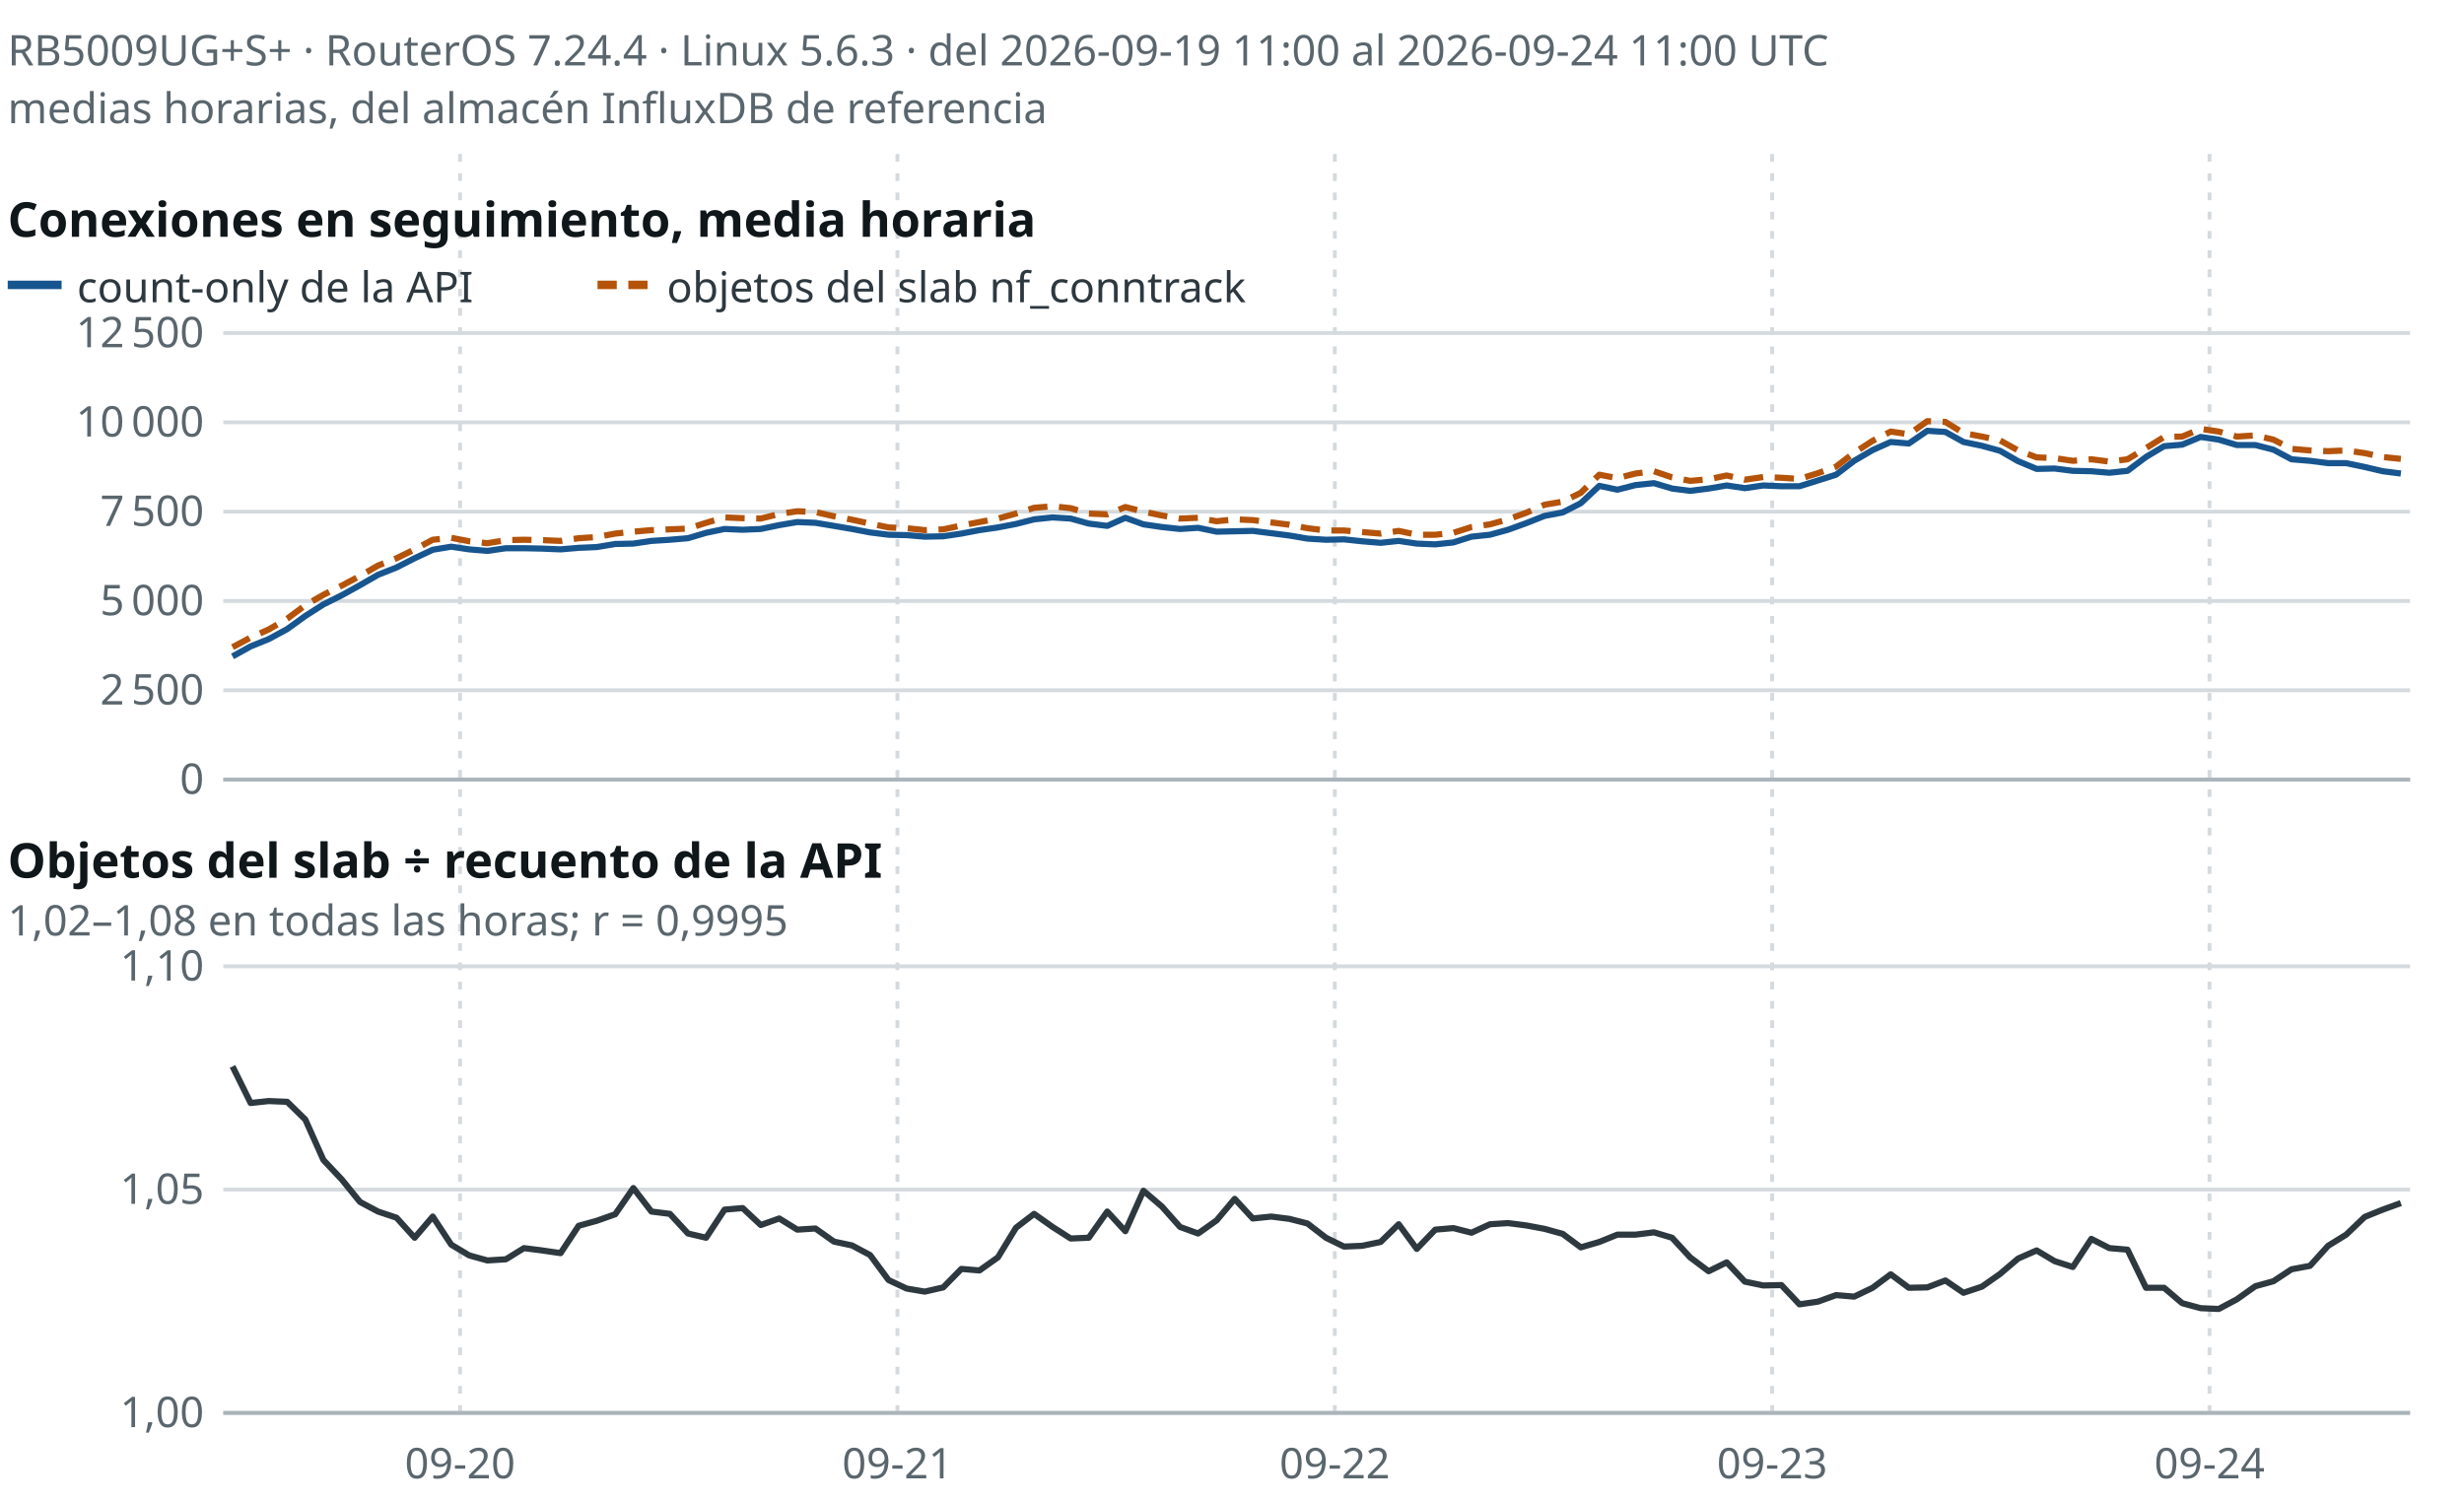
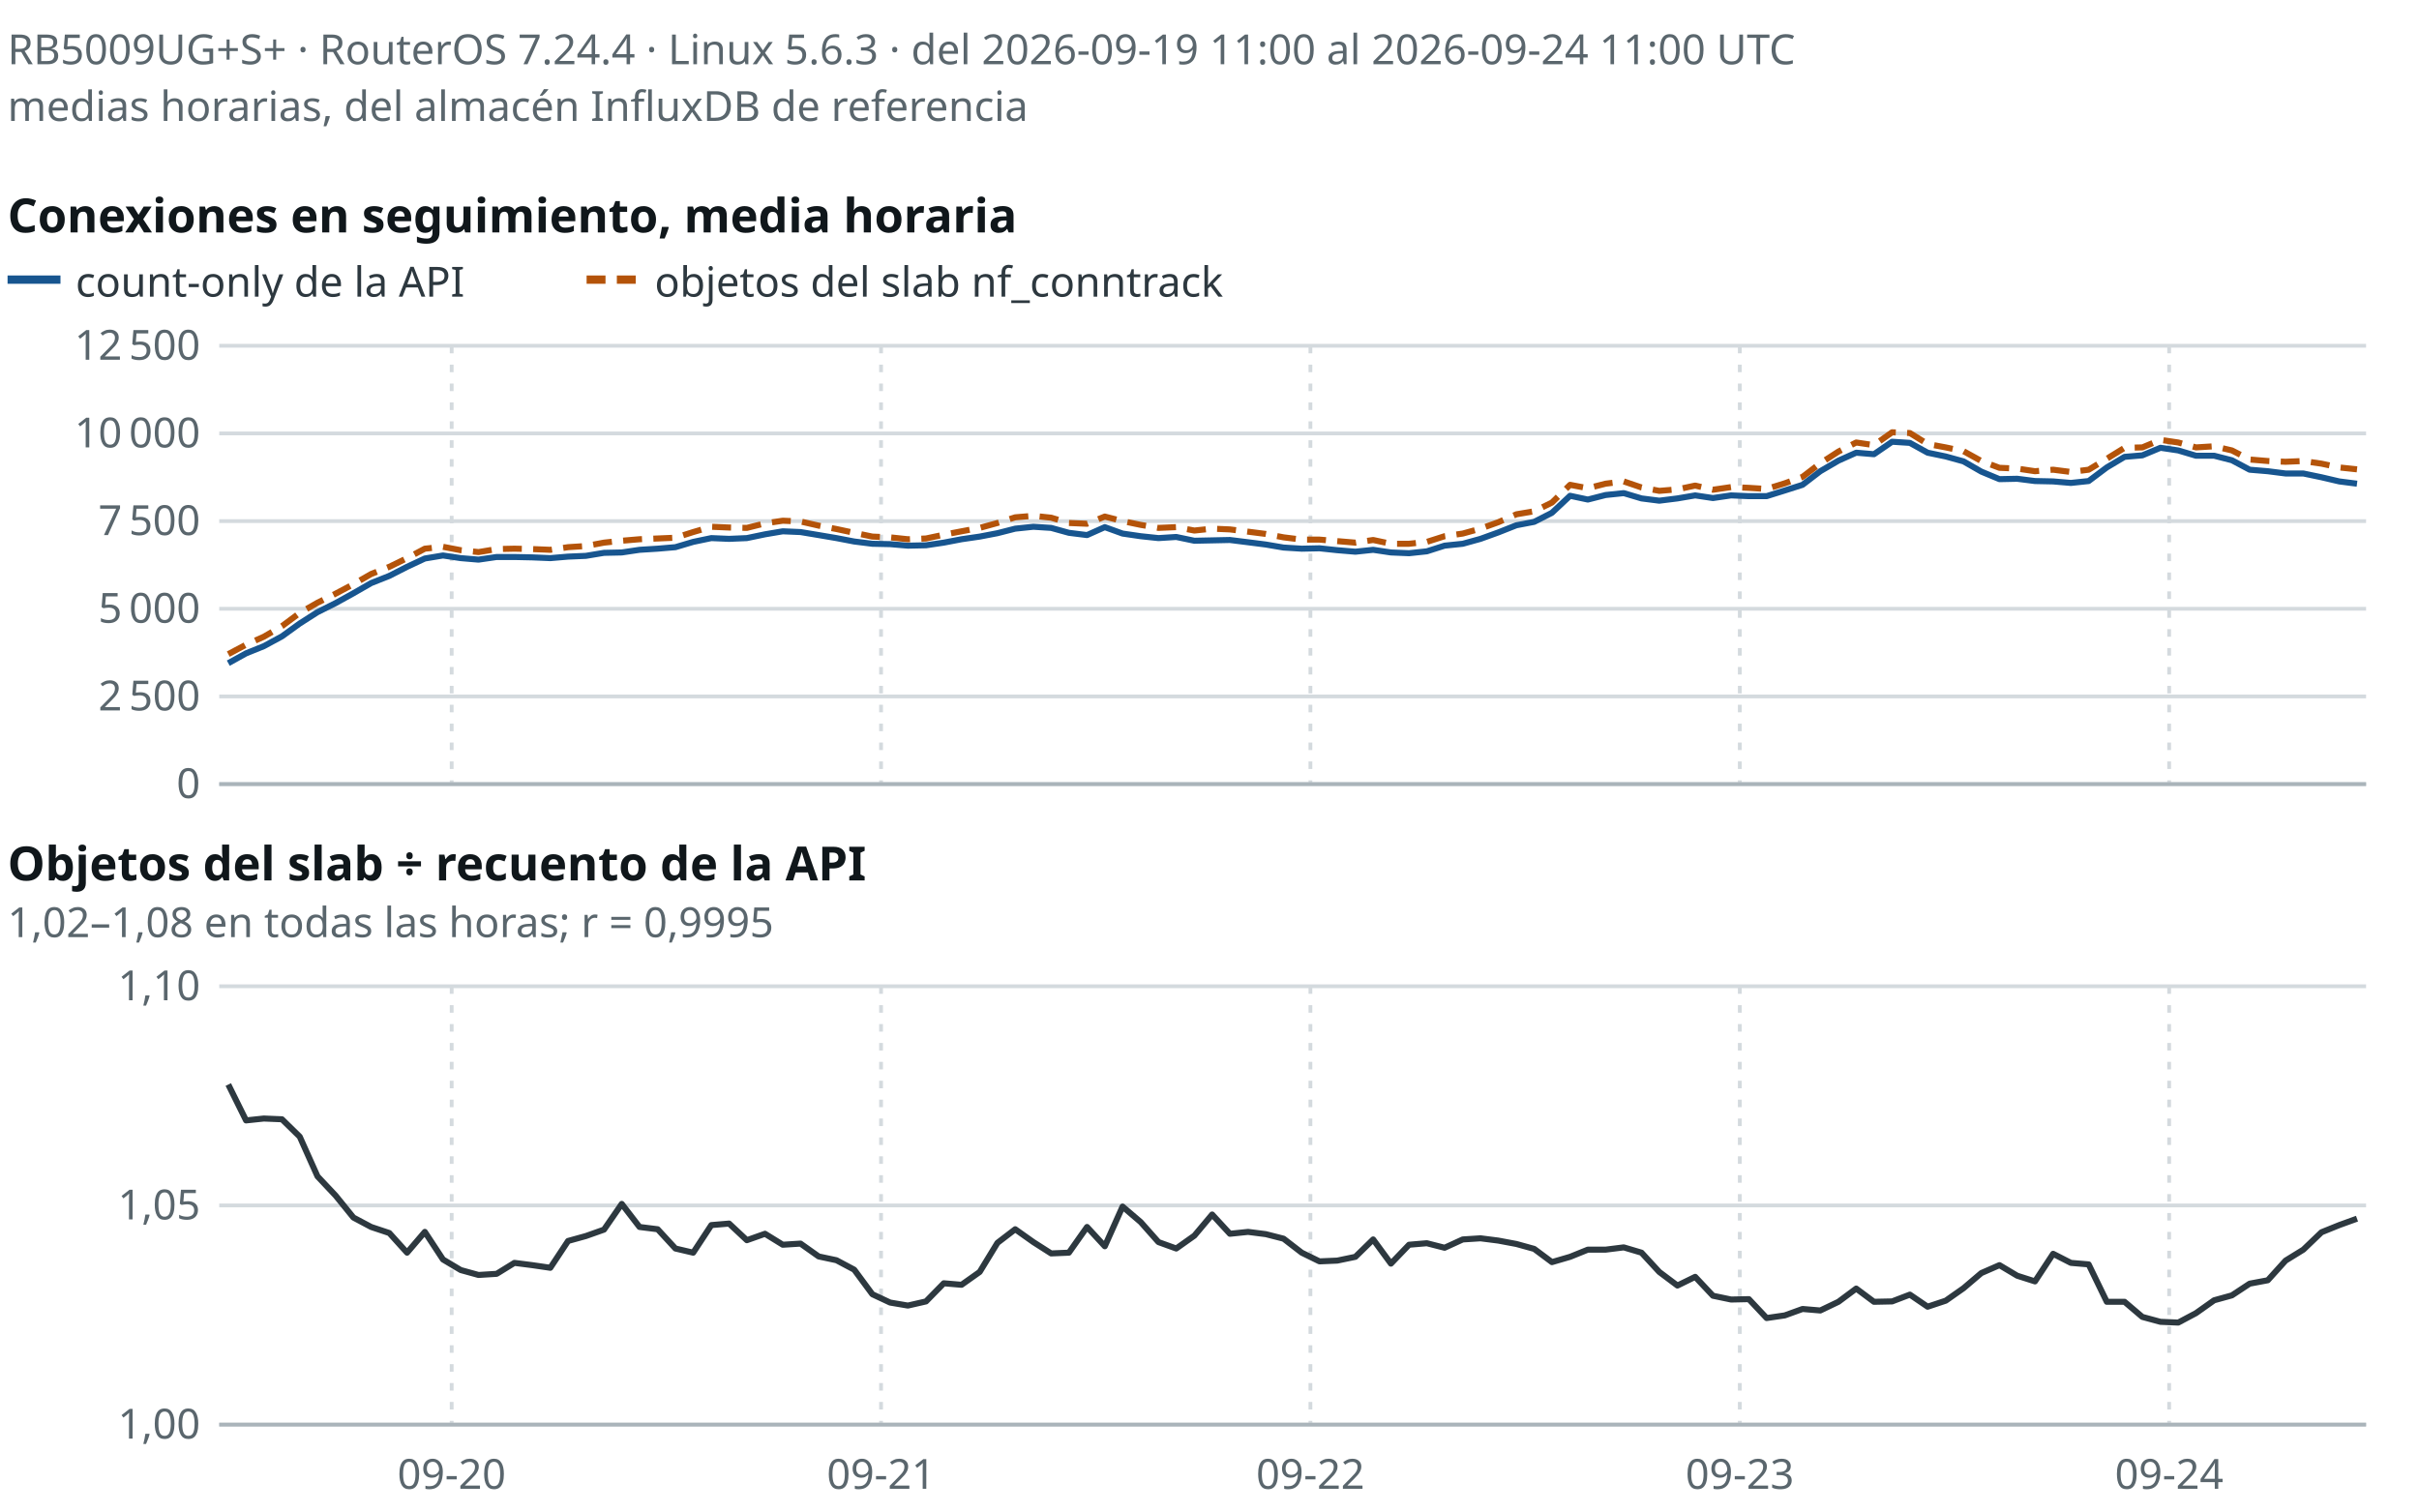
- <svg xmlns="http://www.w3.org/2000/svg" viewBox="0 0 640 390" width="100%" role="img" aria-labelledby="conntrack-2026-09-19-es-wide-t conntrack-2026-09-19-es-wide-d">
-   <line x1="58" y1="202.5" x2="626" y2="202.5" stroke="var(--ms-border, #d4dade)" stroke-width="1" />
-   <line x1="58" y1="179.3" x2="626" y2="179.3" stroke="var(--ms-border, #d4dade)" stroke-width="1" />
-   <line x1="58" y1="156.1" x2="626" y2="156.1" stroke="var(--ms-border, #d4dade)" stroke-width="1" />
-   <line x1="58" y1="132.9" x2="626" y2="132.9" stroke="var(--ms-border, #d4dade)" stroke-width="1" />
-   <line x1="58" y1="109.7" x2="626" y2="109.7" stroke="var(--ms-border, #d4dade)" stroke-width="1" />
-   <line x1="58" y1="86.5" x2="626" y2="86.5" stroke="var(--ms-border, #d4dade)" stroke-width="1" />
-   <line x1="58" y1="367" x2="626" y2="367" stroke="var(--ms-border, #d4dade)" stroke-width="1" />
-   <line x1="58" y1="309" x2="626" y2="309" stroke="var(--ms-border, #d4dade)" stroke-width="1" />
-   <line x1="58" y1="251" x2="626" y2="251" stroke="var(--ms-border, #d4dade)" stroke-width="1" />
-   <line x1="119.5" y1="40" x2="119.5" y2="367" stroke="var(--ms-border, #d4dade)" stroke-width="1" stroke-dasharray="2 3" />
-   <line x1="233.1" y1="40" x2="233.1" y2="367" stroke="var(--ms-border, #d4dade)" stroke-width="1" stroke-dasharray="2 3" />
-   <line x1="346.7" y1="40" x2="346.7" y2="367" stroke="var(--ms-border, #d4dade)" stroke-width="1" stroke-dasharray="2 3" />
-   <line x1="460.3" y1="40" x2="460.3" y2="367" stroke="var(--ms-border, #d4dade)" stroke-width="1" stroke-dasharray="2 3" />
-   <line x1="573.9" y1="40" x2="573.9" y2="367" stroke="var(--ms-border, #d4dade)" stroke-width="1" stroke-dasharray="2 3" />
+ <svg xmlns="http://www.w3.org/2000/svg" viewBox="0 0 640 400" width="100%" role="img" aria-labelledby="conntrack-2026-09-19-es-wide-t conntrack-2026-09-19-es-wide-d">
+   <line x1="58" y1="207.5" x2="626" y2="207.5" stroke="var(--ms-border, #d4dade)" stroke-width="1" />
+   <line x1="58" y1="184.3" x2="626" y2="184.3" stroke="var(--ms-border, #d4dade)" stroke-width="1" />
+   <line x1="58" y1="161.1" x2="626" y2="161.1" stroke="var(--ms-border, #d4dade)" stroke-width="1" />
+   <line x1="58" y1="137.9" x2="626" y2="137.9" stroke="var(--ms-border, #d4dade)" stroke-width="1" />
+   <line x1="58" y1="114.7" x2="626" y2="114.7" stroke="var(--ms-border, #d4dade)" stroke-width="1" />
+   <line x1="58" y1="91.5" x2="626" y2="91.5" stroke="var(--ms-border, #d4dade)" stroke-width="1" />
+   <line x1="58" y1="377" x2="626" y2="377" stroke="var(--ms-border, #d4dade)" stroke-width="1" />
+   <line x1="58" y1="319" x2="626" y2="319" stroke="var(--ms-border, #d4dade)" stroke-width="1" />
+   <line x1="58" y1="261" x2="626" y2="261" stroke="var(--ms-border, #d4dade)" stroke-width="1" />
+   <line x1="119.5" y1="91.5" x2="119.5" y2="207.5" stroke="var(--ms-border, #d4dade)" stroke-width="1" stroke-dasharray="2 3" />
+   <line x1="119.5" y1="261" x2="119.5" y2="377" stroke="var(--ms-border, #d4dade)" stroke-width="1" stroke-dasharray="2 3" />
+   <line x1="233.1" y1="91.5" x2="233.1" y2="207.5" stroke="var(--ms-border, #d4dade)" stroke-width="1" stroke-dasharray="2 3" />
+   <line x1="233.1" y1="261" x2="233.1" y2="377" stroke="var(--ms-border, #d4dade)" stroke-width="1" stroke-dasharray="2 3" />
+   <line x1="346.7" y1="91.5" x2="346.7" y2="207.5" stroke="var(--ms-border, #d4dade)" stroke-width="1" stroke-dasharray="2 3" />
+   <line x1="346.7" y1="261" x2="346.7" y2="377" stroke="var(--ms-border, #d4dade)" stroke-width="1" stroke-dasharray="2 3" />
+   <line x1="460.3" y1="91.5" x2="460.3" y2="207.5" stroke="var(--ms-border, #d4dade)" stroke-width="1" stroke-dasharray="2 3" />
+   <line x1="460.3" y1="261" x2="460.3" y2="377" stroke="var(--ms-border, #d4dade)" stroke-width="1" stroke-dasharray="2 3" />
+   <line x1="573.9" y1="91.5" x2="573.9" y2="207.5" stroke="var(--ms-border, #d4dade)" stroke-width="1" stroke-dasharray="2 3" />
+   <line x1="573.9" y1="261" x2="573.9" y2="377" stroke="var(--ms-border, #d4dade)" stroke-width="1" stroke-dasharray="2 3" />
  <text x="2" y="17" font-family="ui-sans-serif,system-ui,sans-serif" font-size="11" fill="var(--ms-muted, #5a666d)">RB5009UG+S+ · RouterOS 7.24.4 · Linux 5.6.3 · del 2026-09-19 11:00 al 2026-09-24 11:00 UTC</text>
  <text x="2" y="32" font-family="ui-sans-serif,system-ui,sans-serif" font-size="11" fill="var(--ms-muted, #5a666d)">medias horarias, del almacén InfluxDB de referencia</text>
  <text x="2" y="61.5" font-family="ui-sans-serif,system-ui,sans-serif" font-size="12.5" font-weight="600" fill="var(--ms-heading, #10171b)">Conexiones en seguimiento, media horaria</text>
  <line x1="2" y1="74" x2="16" y2="74" stroke="var(--ms-info, #17558f)" stroke-width="2.2" />
  <text x="20" y="78.5" font-family="ui-sans-serif,system-ui,sans-serif" font-size="11" fill="var(--ms-body, #2d383f)">count-only de la API</text>
  <line x1="155.2" y1="74" x2="169.2" y2="74" stroke="var(--ms-mark-quiet, #b45309)" stroke-width="2.2" stroke-dasharray="5 3" />
  <text x="173.2" y="78.5" font-family="ui-sans-serif,system-ui,sans-serif" font-size="11" fill="var(--ms-body, #2d383f)">objetos del slab nf_conntrack</text>
-   <text x="53" y="206.2" text-anchor="end" font-family="ui-sans-serif,system-ui,sans-serif" font-size="11" fill="var(--ms-muted, #5a666d)">0</text>
-   <text x="53" y="183" text-anchor="end" font-family="ui-sans-serif,system-ui,sans-serif" font-size="11" fill="var(--ms-muted, #5a666d)">2 500</text>
-   <text x="53" y="159.8" text-anchor="end" font-family="ui-sans-serif,system-ui,sans-serif" font-size="11" fill="var(--ms-muted, #5a666d)">5 000</text>
-   <text x="53" y="136.6" text-anchor="end" font-family="ui-sans-serif,system-ui,sans-serif" font-size="11" fill="var(--ms-muted, #5a666d)">7 500</text>
-   <text x="53" y="113.4" text-anchor="end" font-family="ui-sans-serif,system-ui,sans-serif" font-size="11" fill="var(--ms-muted, #5a666d)">10 000</text>
-   <text x="53" y="90.2" text-anchor="end" font-family="ui-sans-serif,system-ui,sans-serif" font-size="11" fill="var(--ms-muted, #5a666d)">12 500</text>
-   <path d="M60.4 170.5L65.1 167.9L69.8 166L74.6 163.4L79.3 160L84 157L88.8 154.6L93.5 152L98.2 149.3L103 147.4L107.7 145L112.4 142.8L117.2 142L121.9 142.7L126.6 143.1L131.4 142.4L136.1 142.4L140.8 142.5L145.6 142.7L150.3 142.3L155 142.1L159.8 141.3L164.5 141.2L169.2 140.5L174 140.2L178.7 139.8L183.4 138.4L188.2 137.4L192.9 137.6L197.6 137.4L202.4 136.4L207.1 135.6L211.8 135.8L216.6 136.6L221.3 137.4L226 138.3L230.8 138.9L235.5 139L240.2 139.4L245 139.3L249.7 138.6L254.4 137.7L259.2 137L263.9 136.1L268.6 134.9L273.4 134.4L278.1 134.7L282.8 136L287.6 136.6L292.3 134.5L297 136.2L301.8 136.9L306.5 137.4L311.2 137.1L316 138.1L320.7 138L325.4 137.9L330.2 138.5L334.9 139.1L339.6 139.9L344.4 140.2L349.1 140.1L353.8 140.6L358.6 141L363.3 140.5L368 141.2L372.8 141.4L377.5 140.9L382.2 139.4L387 138.9L391.7 137.6L396.4 135.9L401.2 134L405.9 133.1L410.6 130.7L415.4 126.2L420.1 127.2L424.8 126L429.6 125.5L434.3 126.9L439 127.5L443.8 126.9L448.5 126.1L453.2 126.8L458 126.1L462.7 126.3L467.4 126.3L472.2 124.8L476.9 123.3L481.6 119.7L486.4 116.9L491.1 114.8L495.8 115.2L500.6 111.9L505.3 112.2L510 114.8L514.8 115.8L519.5 117.1L524.2 119.8L529 121.8L533.7 121.7L538.4 122.3L543.2 122.4L547.9 122.8L552.6 122.3L557.4 118.7L562.1 115.9L566.8 115.5L571.6 113.5L576.3 114.2L581 115.6L585.8 115.6L590.5 116.8L595.2 119.3L600 119.7L604.7 120.3L609.4 120.3L614.2 121.3L618.9 122.4L623.6 123" fill="none" stroke="var(--ms-info, #17558f)" stroke-width="1.6" stroke-linejoin="round" />
-   <path d="M60.4 168.1L65.1 165.6L69.8 163.5L74.6 160.7L79.3 157.2L84 154.5L88.8 152.1L93.5 149.6L98.2 146.9L103 145L107.7 142.7L112.4 140.2L117.2 139.7L121.9 140.6L126.6 141.1L131.4 140.3L136.1 140.2L140.8 140.3L145.6 140.5L150.3 139.8L155 139.5L159.8 138.6L164.5 138.1L169.2 137.7L174 137.5L178.7 137.3L183.4 135.8L188.2 134.4L192.9 134.6L197.6 134.7L202.4 133.5L207.1 132.8L211.8 133L216.6 134.1L221.3 135L226 136L230.8 137L235.5 137.2L240.2 137.7L245 137.5L249.7 136.5L254.4 135.6L259.2 134.7L263.9 133.4L268.6 131.9L273.4 131.5L278.1 132L282.8 133.4L287.6 133.6L292.3 131.7L297 132.9L301.8 133.9L306.5 134.7L311.2 134.5L316 135.4L320.7 134.9L325.4 135.1L330.2 135.7L334.9 136.3L339.6 137.2L344.4 137.8L349.1 137.8L353.8 138.2L358.6 138.6L363.3 137.9L368 138.9L372.8 138.9L377.5 138.4L382.2 136.9L387 136.2L391.7 134.9L396.4 133.2L401.2 131.1L405.9 130.3L410.6 128L415.4 123.3L420.1 124.2L424.8 123L429.6 122.4L434.3 124L439 124.9L443.8 124.5L448.5 123.5L453.2 124.6L458 123.9L462.7 124.1L467.4 124.4L472.2 122.9L476.9 121.2L481.6 117.6L486.4 114.5L491.1 112.1L495.8 112.8L500.6 109.4L505.3 109.6L510 112.5L514.8 113.4L519.5 114.4L524.2 117L529 118.8L533.7 119L538.4 119.7L543.2 119.3L547.9 119.9L552.6 119.3L557.4 116.4L562.1 113.5L566.8 113.4L571.6 111.4L576.3 112.1L581 113.4L585.8 113.1L590.5 114.2L595.2 116.6L600 117L604.7 117.2L609.4 117L614.2 117.7L618.9 118.7L623.6 119.2" fill="none" stroke="var(--ms-mark-quiet, #b45309)" stroke-width="1.6" stroke-linejoin="round" stroke-dasharray="5 3" />
-   <line x1="58" y1="202.5" x2="626" y2="202.5" stroke="var(--ms-border-strong, #aab4ba)" stroke-width="1" />
-   <text x="2" y="228" font-family="ui-sans-serif,system-ui,sans-serif" font-size="12.5" font-weight="600" fill="var(--ms-heading, #10171b)">Objetos del slab ÷ recuento de la API</text>
-   <text x="2" y="243" font-family="ui-sans-serif,system-ui,sans-serif" font-size="11" fill="var(--ms-muted, #5a666d)">1,02–1,08 en todas las horas; r = 0,9995</text>
-   <text x="53" y="370.7" text-anchor="end" font-family="ui-sans-serif,system-ui,sans-serif" font-size="11" fill="var(--ms-muted, #5a666d)">1,00</text>
-   <text x="53" y="312.7" text-anchor="end" font-family="ui-sans-serif,system-ui,sans-serif" font-size="11" fill="var(--ms-muted, #5a666d)">1,05</text>
-   <text x="53" y="254.7" text-anchor="end" font-family="ui-sans-serif,system-ui,sans-serif" font-size="11" fill="var(--ms-muted, #5a666d)">1,10</text>
-   <path d="M60.4 277L65.1 286.5L69.8 286L74.6 286.2L79.3 290.8L84 301.3L88.8 306.4L93.5 312.2L98.2 314.7L103 316.3L107.7 321.5L112.4 316L117.2 323.3L121.9 326.1L126.6 327.4L131.4 327.1L136.1 324.2L140.8 324.8L145.6 325.5L150.3 318.4L155 317.1L159.8 315.4L164.5 308.6L169.2 314.7L174 315.3L178.7 320.4L183.4 321.5L188.2 314.2L192.9 313.8L197.6 318.2L202.4 316.5L207.1 319.4L211.8 319.1L216.6 322.5L221.3 323.5L226 326L230.8 332.5L235.5 334.7L240.2 335.5L245 334.4L249.7 329.6L254.4 330L259.2 326.6L263.9 318.9L268.6 315.3L273.4 318.7L278.1 321.7L282.8 321.5L287.6 314.7L292.3 319.8L297 309.3L301.8 313.4L306.5 318.7L311.2 320.4L316 317L320.7 311.4L325.4 316.5L330.2 316L334.9 316.6L339.6 317.8L344.4 321.5L349.1 323.8L353.8 323.6L358.6 322.6L363.3 318L368 324.4L372.8 319.4L377.5 319L382.2 320.2L387 318L391.7 317.7L396.4 318.3L401.2 319.2L405.9 320.5L410.6 324L415.4 322.6L420.1 320.7L424.8 320.7L429.6 320.1L434.3 321.5L439 326.6L443.8 330.2L448.5 327.9L453.2 332.9L458 333.9L462.7 333.8L467.4 338.8L472.2 338.1L476.9 336.4L481.6 336.8L486.4 334.5L491.1 331L495.8 334.5L500.6 334.4L505.3 332.6L510 335.8L514.8 334.2L519.5 330.9L524.2 326.9L529 324.8L533.7 327.6L538.4 329.1L543.2 321.8L547.9 324.2L552.6 324.6L557.4 334.5L562.1 334.5L566.8 338.5L571.6 339.8L576.3 340L581 337.5L585.8 334.1L590.5 332.8L595.2 329.7L600 328.8L604.7 323.6L609.4 320.7L614.2 316.1L618.9 314.2L623.6 312.5" fill="none" stroke="var(--ms-body, #2d383f)" stroke-width="1.6" stroke-linejoin="round" />
-   <line x1="58" y1="367" x2="626" y2="367" stroke="var(--ms-border-strong, #aab4ba)" stroke-width="1" />
-   <text x="119.5" y="384" text-anchor="middle" font-family="ui-sans-serif,system-ui,sans-serif" font-size="11" fill="var(--ms-muted, #5a666d)">09-20</text>
-   <text x="233.1" y="384" text-anchor="middle" font-family="ui-sans-serif,system-ui,sans-serif" font-size="11" fill="var(--ms-muted, #5a666d)">09-21</text>
-   <text x="346.7" y="384" text-anchor="middle" font-family="ui-sans-serif,system-ui,sans-serif" font-size="11" fill="var(--ms-muted, #5a666d)">09-22</text>
-   <text x="460.3" y="384" text-anchor="middle" font-family="ui-sans-serif,system-ui,sans-serif" font-size="11" fill="var(--ms-muted, #5a666d)">09-23</text>
-   <text x="573.9" y="384" text-anchor="middle" font-family="ui-sans-serif,system-ui,sans-serif" font-size="11" fill="var(--ms-muted, #5a666d)">09-24</text>
+   <text x="53" y="211.2" text-anchor="end" font-family="ui-sans-serif,system-ui,sans-serif" font-size="11" fill="var(--ms-muted, #5a666d)">0</text>
+   <text x="53" y="188" text-anchor="end" font-family="ui-sans-serif,system-ui,sans-serif" font-size="11" fill="var(--ms-muted, #5a666d)">2 500</text>
+   <text x="53" y="164.8" text-anchor="end" font-family="ui-sans-serif,system-ui,sans-serif" font-size="11" fill="var(--ms-muted, #5a666d)">5 000</text>
+   <text x="53" y="141.6" text-anchor="end" font-family="ui-sans-serif,system-ui,sans-serif" font-size="11" fill="var(--ms-muted, #5a666d)">7 500</text>
+   <text x="53" y="118.4" text-anchor="end" font-family="ui-sans-serif,system-ui,sans-serif" font-size="11" fill="var(--ms-muted, #5a666d)">10 000</text>
+   <text x="53" y="95.2" text-anchor="end" font-family="ui-sans-serif,system-ui,sans-serif" font-size="11" fill="var(--ms-muted, #5a666d)">12 500</text>
+   <path d="M60.4 175.5L65.1 172.9L69.8 171L74.6 168.4L79.3 165L84 162L88.8 159.6L93.5 157L98.2 154.3L103 152.4L107.7 150L112.4 147.8L117.2 147L121.9 147.7L126.6 148.1L131.4 147.4L136.1 147.4L140.8 147.5L145.6 147.7L150.3 147.3L155 147.1L159.8 146.3L164.5 146.2L169.2 145.5L174 145.2L178.7 144.8L183.4 143.4L188.2 142.4L192.9 142.6L197.6 142.4L202.4 141.4L207.1 140.6L211.8 140.8L216.6 141.6L221.3 142.4L226 143.3L230.8 143.9L235.5 144L240.2 144.4L245 144.3L249.7 143.6L254.4 142.7L259.2 142L263.9 141.1L268.6 139.9L273.4 139.4L278.1 139.7L282.8 141L287.6 141.6L292.3 139.5L297 141.2L301.8 141.9L306.5 142.4L311.2 142.1L316 143.1L320.7 143L325.4 142.9L330.2 143.5L334.9 144.1L339.6 144.9L344.4 145.2L349.1 145.1L353.8 145.6L358.6 146L363.3 145.5L368 146.2L372.8 146.4L377.5 145.9L382.2 144.4L387 143.9L391.7 142.6L396.4 140.9L401.2 139L405.9 138.1L410.6 135.7L415.4 131.2L420.1 132.2L424.8 131L429.6 130.5L434.3 131.9L439 132.5L443.8 131.9L448.5 131.1L453.2 131.8L458 131.1L462.7 131.3L467.4 131.3L472.2 129.8L476.9 128.3L481.6 124.7L486.4 121.9L491.1 119.8L495.8 120.2L500.6 116.9L505.3 117.2L510 119.8L514.8 120.8L519.5 122.1L524.2 124.8L529 126.8L533.7 126.7L538.4 127.3L543.2 127.4L547.9 127.8L552.6 127.3L557.4 123.7L562.1 120.9L566.8 120.5L571.6 118.5L576.3 119.2L581 120.6L585.8 120.6L590.5 121.8L595.2 124.3L600 124.7L604.7 125.3L609.4 125.3L614.2 126.3L618.9 127.4L623.6 128" fill="none" stroke="var(--ms-info, #17558f)" stroke-width="1.6" stroke-linejoin="round" />
+   <path d="M60.4 173.1L65.1 170.6L69.8 168.5L74.6 165.7L79.3 162.2L84 159.5L88.8 157.1L93.5 154.6L98.2 151.9L103 150L107.7 147.7L112.4 145.2L117.2 144.7L121.9 145.6L126.6 146.1L131.4 145.3L136.1 145.2L140.8 145.3L145.6 145.5L150.3 144.8L155 144.5L159.8 143.6L164.5 143.1L169.2 142.7L174 142.5L178.7 142.3L183.4 140.8L188.2 139.4L192.9 139.6L197.6 139.7L202.4 138.5L207.1 137.8L211.8 138L216.6 139.1L221.3 140L226 141L230.8 142L235.5 142.2L240.2 142.7L245 142.5L249.7 141.5L254.4 140.6L259.2 139.7L263.9 138.4L268.6 136.9L273.4 136.5L278.1 137L282.8 138.4L287.6 138.6L292.3 136.7L297 137.9L301.8 138.9L306.5 139.7L311.2 139.5L316 140.4L320.7 139.9L325.4 140.1L330.2 140.7L334.9 141.3L339.6 142.2L344.4 142.8L349.1 142.8L353.8 143.2L358.6 143.6L363.3 142.9L368 143.9L372.8 143.9L377.5 143.4L382.2 141.9L387 141.2L391.7 139.9L396.4 138.2L401.2 136.1L405.9 135.3L410.6 133L415.4 128.3L420.1 129.2L424.8 128L429.6 127.4L434.3 129L439 129.9L443.8 129.5L448.5 128.5L453.2 129.6L458 128.9L462.7 129.1L467.4 129.4L472.2 127.9L476.9 126.2L481.6 122.6L486.4 119.5L491.1 117.1L495.8 117.8L500.6 114.4L505.3 114.6L510 117.5L514.8 118.4L519.5 119.4L524.2 122L529 123.8L533.7 124L538.4 124.7L543.2 124.3L547.9 124.9L552.6 124.3L557.4 121.4L562.1 118.5L566.8 118.4L571.6 116.4L576.3 117.1L581 118.4L585.8 118.1L590.5 119.2L595.2 121.6L600 122L604.7 122.2L609.4 122L614.2 122.7L618.9 123.7L623.6 124.2" fill="none" stroke="var(--ms-mark-quiet, #b45309)" stroke-width="1.6" stroke-linejoin="round" stroke-dasharray="5 3" />
+   <line x1="58" y1="207.5" x2="626" y2="207.5" stroke="var(--ms-border-strong, #aab4ba)" stroke-width="1" />
+   <text x="2" y="233" font-family="ui-sans-serif,system-ui,sans-serif" font-size="12.5" font-weight="600" fill="var(--ms-heading, #10171b)">Objetos del slab ÷ recuento de la API</text>
+   <text x="2" y="248" font-family="ui-sans-serif,system-ui,sans-serif" font-size="11" fill="var(--ms-muted, #5a666d)">1,02–1,08 en todas las horas; r = 0,9995</text>
+   <text x="53" y="380.7" text-anchor="end" font-family="ui-sans-serif,system-ui,sans-serif" font-size="11" fill="var(--ms-muted, #5a666d)">1,00</text>
+   <text x="53" y="322.7" text-anchor="end" font-family="ui-sans-serif,system-ui,sans-serif" font-size="11" fill="var(--ms-muted, #5a666d)">1,05</text>
+   <text x="53" y="264.7" text-anchor="end" font-family="ui-sans-serif,system-ui,sans-serif" font-size="11" fill="var(--ms-muted, #5a666d)">1,10</text>
+   <path d="M60.4 287L65.1 296.5L69.8 296L74.6 296.2L79.3 300.8L84 311.3L88.8 316.4L93.5 322.2L98.2 324.7L103 326.3L107.7 331.5L112.4 326L117.2 333.3L121.9 336.1L126.6 337.4L131.4 337.1L136.1 334.2L140.8 334.8L145.6 335.5L150.3 328.4L155 327.1L159.8 325.4L164.5 318.6L169.2 324.7L174 325.3L178.7 330.4L183.4 331.5L188.2 324.2L192.9 323.8L197.6 328.2L202.4 326.5L207.1 329.4L211.8 329.1L216.6 332.5L221.3 333.5L226 336L230.8 342.5L235.5 344.7L240.2 345.5L245 344.4L249.7 339.6L254.4 340L259.2 336.6L263.9 328.9L268.6 325.3L273.4 328.7L278.1 331.7L282.8 331.5L287.6 324.7L292.3 329.8L297 319.3L301.8 323.4L306.5 328.7L311.2 330.4L316 327L320.7 321.4L325.4 326.5L330.2 326L334.9 326.6L339.6 327.8L344.4 331.5L349.1 333.8L353.8 333.6L358.6 332.6L363.3 328L368 334.4L372.8 329.4L377.5 329L382.2 330.2L387 328L391.7 327.7L396.4 328.3L401.2 329.2L405.9 330.5L410.6 334L415.4 332.6L420.1 330.7L424.8 330.7L429.6 330.1L434.3 331.5L439 336.6L443.8 340.2L448.5 337.9L453.2 342.9L458 343.9L462.7 343.8L467.4 348.8L472.2 348.1L476.9 346.4L481.6 346.8L486.4 344.5L491.1 341L495.8 344.5L500.6 344.4L505.3 342.6L510 345.8L514.8 344.2L519.5 340.9L524.2 336.9L529 334.8L533.7 337.6L538.4 339.1L543.2 331.8L547.9 334.2L552.6 334.6L557.4 344.5L562.1 344.5L566.8 348.5L571.6 349.8L576.3 350L581 347.5L585.8 344.1L590.5 342.8L595.2 339.7L600 338.8L604.7 333.6L609.4 330.7L614.2 326.1L618.9 324.2L623.6 322.5" fill="none" stroke="var(--ms-body, #2d383f)" stroke-width="1.6" stroke-linejoin="round" />
+   <line x1="58" y1="377" x2="626" y2="377" stroke="var(--ms-border-strong, #aab4ba)" stroke-width="1" />
+   <text x="119.5" y="394" text-anchor="middle" font-family="ui-sans-serif,system-ui,sans-serif" font-size="11" fill="var(--ms-muted, #5a666d)">09-20</text>
+   <text x="233.1" y="394" text-anchor="middle" font-family="ui-sans-serif,system-ui,sans-serif" font-size="11" fill="var(--ms-muted, #5a666d)">09-21</text>
+   <text x="346.7" y="394" text-anchor="middle" font-family="ui-sans-serif,system-ui,sans-serif" font-size="11" fill="var(--ms-muted, #5a666d)">09-22</text>
+   <text x="460.3" y="394" text-anchor="middle" font-family="ui-sans-serif,system-ui,sans-serif" font-size="11" fill="var(--ms-muted, #5a666d)">09-23</text>
+   <text x="573.9" y="394" text-anchor="middle" font-family="ui-sans-serif,system-ui,sans-serif" font-size="11" fill="var(--ms-muted, #5a666d)">09-24</text>
</svg>
